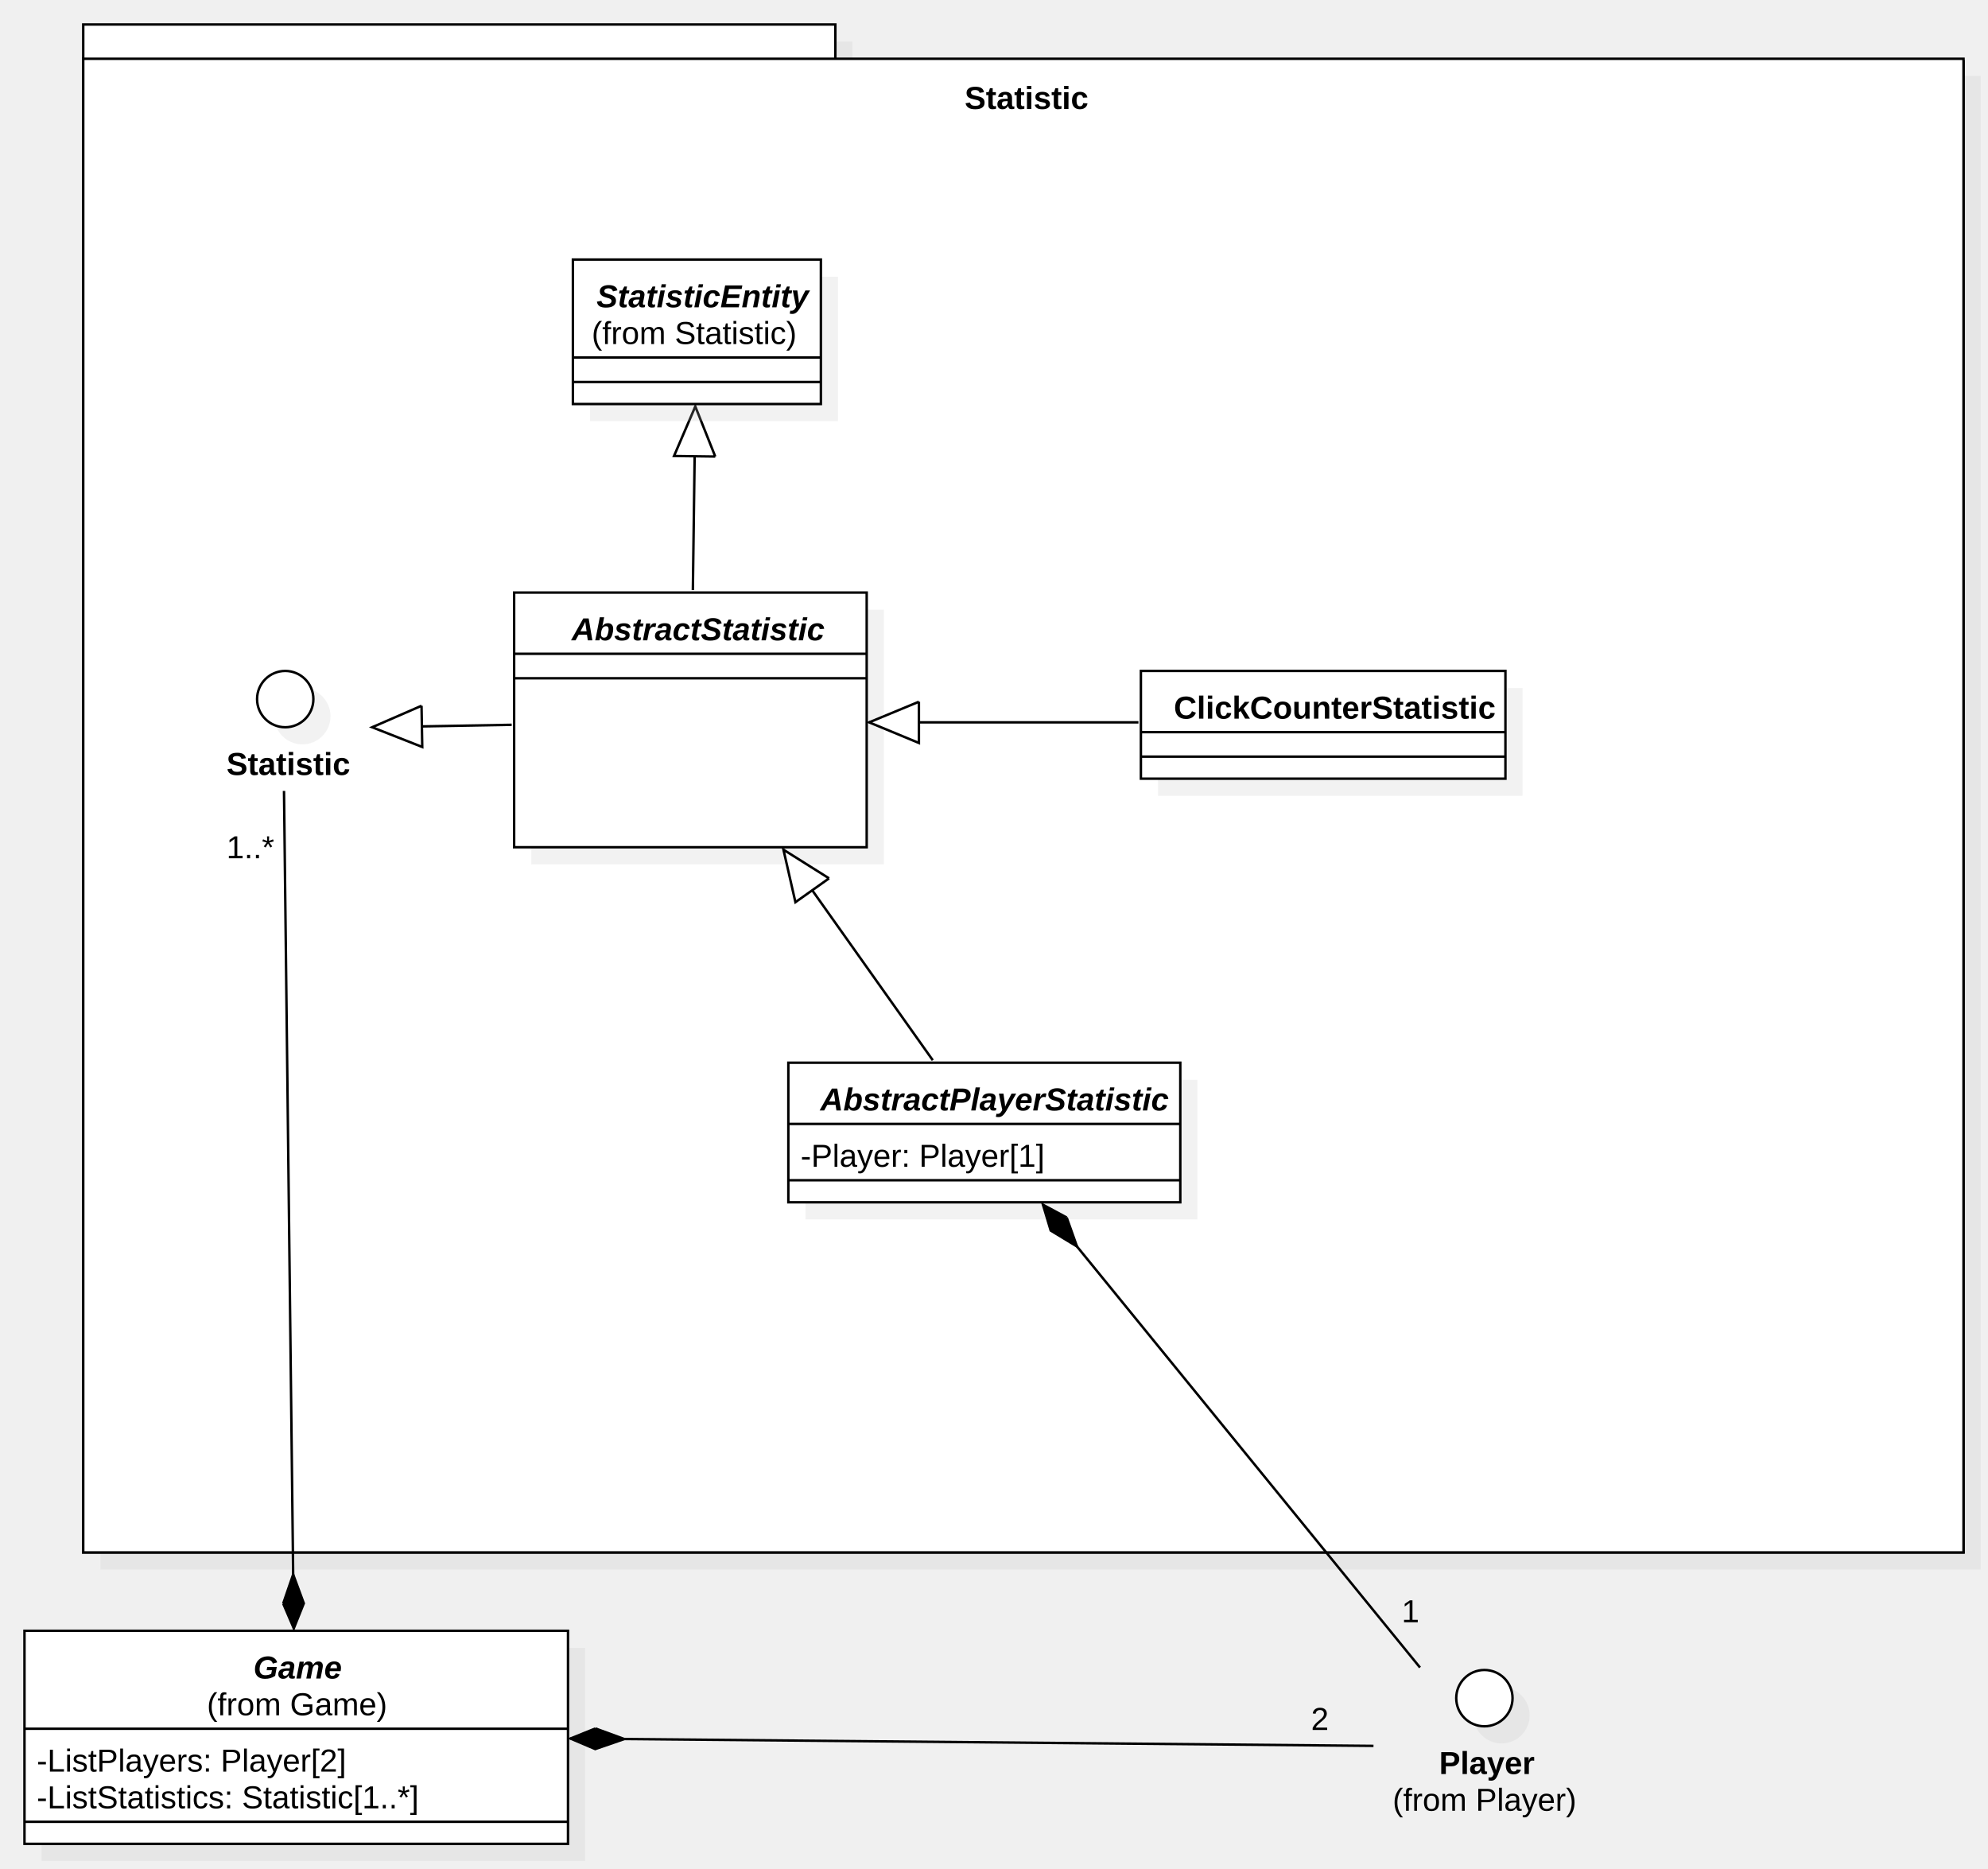
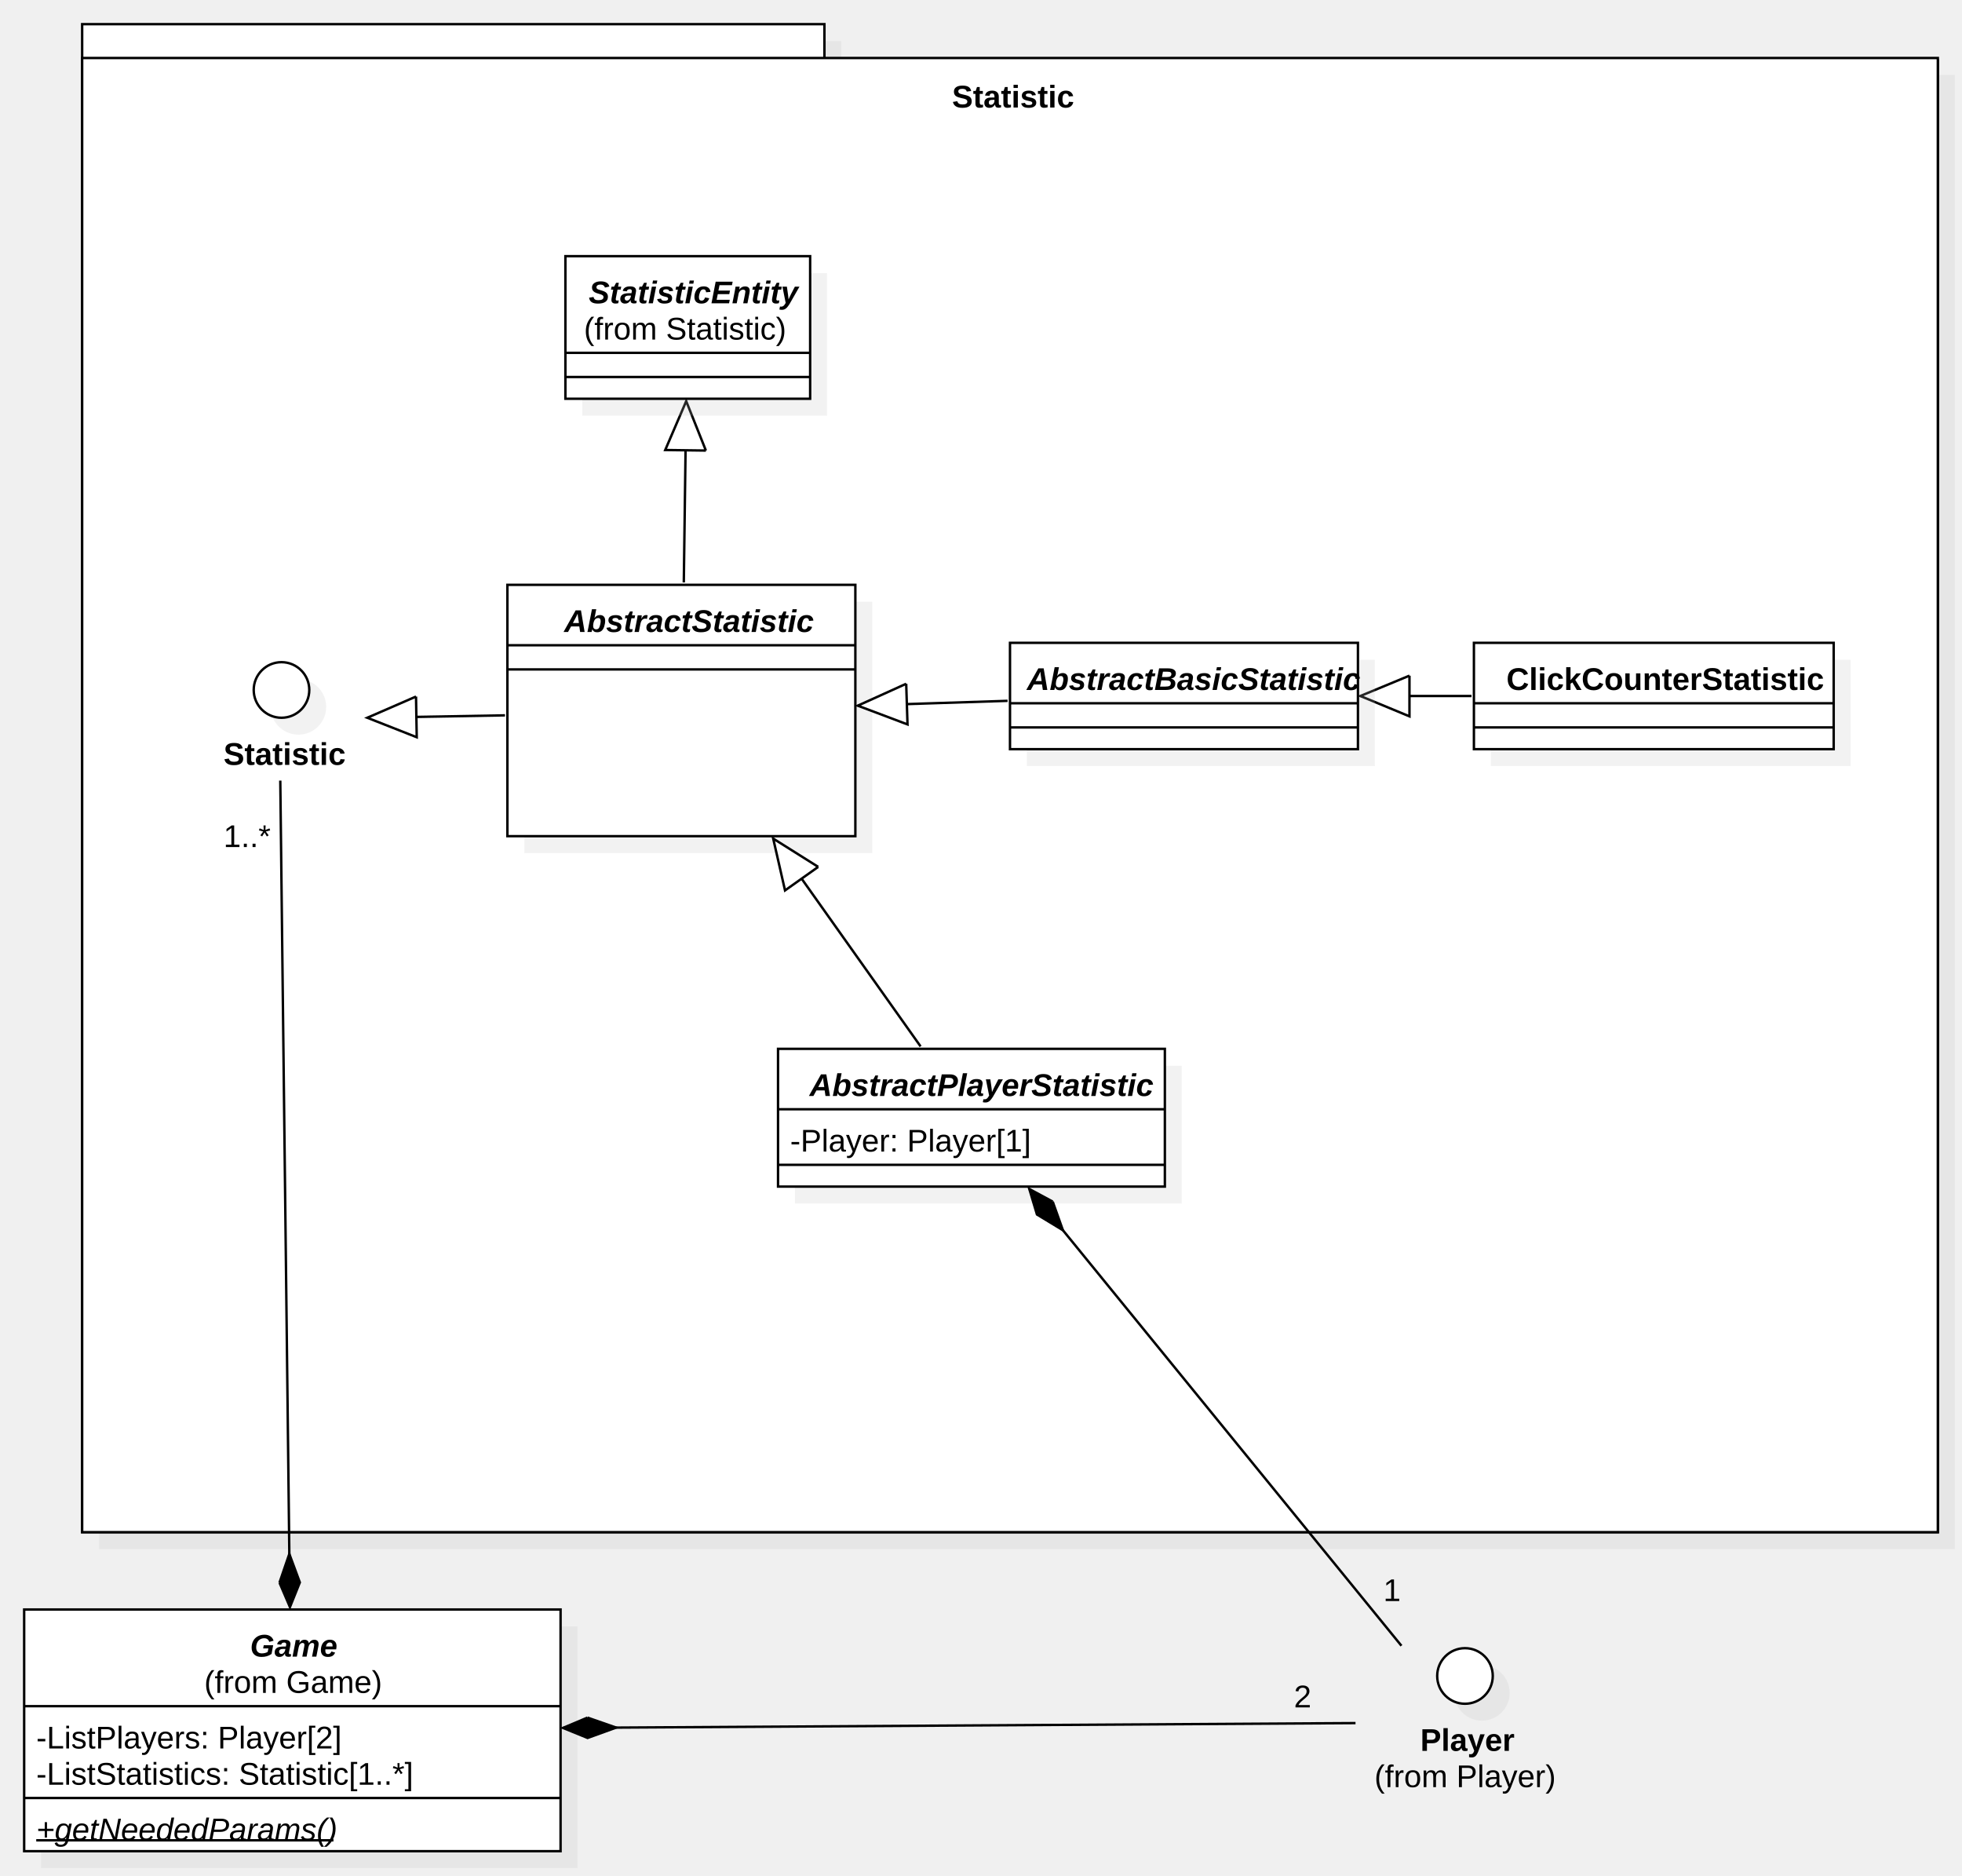
- <svg xmlns="http://www.w3.org/2000/svg" version="1.1" width="812" height="763">
+ <svg xmlns="http://www.w3.org/2000/svg" version="1.1" width="812" height="776">
  <defs />
  <g>
    <g transform="translate(-6,-62) scale(1,1)">
      <rect fill="#C0C0C0" stroke="none" x="47" y="79" width="307.2" height="15" opacity="0.2" />
    </g>
    <g transform="translate(-6,-62) scale(1,1)">
      <rect fill="#C0C0C0" stroke="none" x="47" y="93" width="768" height="610" opacity="0.2" />
    </g>
    <g transform="translate(-6,-62) scale(1,1)">
      <rect fill="#ffffff" stroke="none" x="40" y="87" width="768" height="609" />
    </g>
    <g transform="translate(-6,-62) scale(1,1)">
      <path fill="none" stroke="#000000" d="M 40 87 L 808 87 L 808 696 L 40 696 L 40 87 Z Z" stroke-miterlimit="10" />
    </g>
    <g transform="translate(-6,-62) scale(1,1)">
      <rect fill="#ffffff" stroke="none" x="40" y="72" width="307.2" height="15" />
    </g>
    <g transform="translate(-6,-62) scale(1,1)">
      <path fill="none" stroke="#000000" d="M 40 72 L 347.2 72 L 347.2 87 L 40 87 L 40 72 Z Z" stroke-miterlimit="10" />
    </g>
    <g transform="translate(-6,-62) scale(1,1)">
      <rect fill="#ffffff" stroke="none" x="40" y="86" width="768" height="610" />
    </g>
    <g transform="translate(-6,-62) scale(1,1)">
      <path fill="none" stroke="#000000" d="M 40 86 L 808 86 L 808 696 L 40 696 L 40 86 Z Z" stroke-miterlimit="10" />
    </g>
    <g transform="translate(-6,-62) scale(1,1)">
      <g>
        <path fill="none" stroke="none" />
        <text fill="#000000" stroke="none" font-family="Arial" font-size="13px" font-style="normal" font-weight="bold" text-decoration="none" x="400" y="106.5">Statistic</text>
      </g>
    </g>
    <g transform="translate(-6,-62) scale(1,1)">
      <rect fill="#C0C0C0" stroke="none" x="223" y="311" width="144" height="104" opacity="0.2" />
    </g>
    <g transform="translate(-6,-62) scale(1,1)">
      <rect fill="#ffffff" stroke="none" x="216" y="304" width="144" height="104" />
    </g>
    <g transform="translate(-6,-62) scale(1,1)">
      <path fill="none" stroke="#000000" d="M 216 304 L 360 304 L 360 408 L 216 408 L 216 304 Z Z" stroke-miterlimit="10" />
    </g>
    <g transform="translate(-6,-62) scale(1,1)">
      <path fill="none" stroke="#000000" d="M 216 329 L 360 329" stroke-miterlimit="10" />
    </g>
    <g transform="translate(-6,-62) scale(1,1)">
      <path fill="none" stroke="#000000" d="M 216 339 L 360 339" stroke-miterlimit="10" />
    </g>
    <g transform="translate(-6,-62) scale(1,1)">
      <g>
        <path fill="none" stroke="none" />
        <text fill="#000000" stroke="none" font-family="Arial" font-size="13px" font-style="italic" font-weight="bold" text-decoration="none" x="239.5" y="323.5">AbstractStatistic</text>
      </g>
    </g>
    <g transform="translate(-6,-62) scale(1,1)">
-       <rect fill="#C0C0C0" stroke="none" x="479" y="343" width="148.896" height="44" opacity="0.2" />
-     </g>
-     <g transform="translate(-6,-62) scale(1,1)">
-       <rect fill="#ffffff" stroke="none" x="472" y="336" width="148.896" height="44" />
-     </g>
-     <g transform="translate(-6,-62) scale(1,1)">
-       <path fill="none" stroke="#000000" d="M 472 336 L 620.896 336 L 620.896 380 L 472 380 L 472 336 Z Z" stroke-miterlimit="10" />
-     </g>
-     <g transform="translate(-6,-62) scale(1,1)">
-       <path fill="none" stroke="#000000" d="M 472 361 L 620.896 361" stroke-miterlimit="10" />
-     </g>
-     <g transform="translate(-6,-62) scale(1,1)">
-       <path fill="none" stroke="#000000" d="M 472 371 L 620.896 371" stroke-miterlimit="10" />
-     </g>
-     <g transform="translate(-6,-62) scale(1,1)">
-       <g>
-         <path fill="none" stroke="none" />
-         <text fill="#000000" stroke="none" font-family="Arial" font-size="13px" font-style="normal" font-weight="bold" text-decoration="none" x="485.448" y="355.5">ClickCounterStatistic</text>
-       </g>
-     </g>
-     <g transform="translate(-6,-62) scale(1,1)">
-       <path fill="none" stroke="#000000" d="M 471 357 L 361 357" stroke-miterlimit="10" />
-     </g>
-     <g transform="translate(-6,-62) scale(1,1)">
-       <path fill="#FFFFFF" stroke="none" d="M 381.325 348.581 L 361 357 L 381.325 365.419" />
-     </g>
-     <g transform="translate(-6,-62) scale(1,1)">
-       <path fill="none" stroke="#000000" d="M 381.325 348.581 L 361 357 L 381.325 365.419 L 381.325 348.581" stroke-miterlimit="10" />
+       <path fill="none" stroke="#000000" d="M 615 350 L 569 350" stroke-miterlimit="10" />
+     </g>
+     <g transform="translate(-6,-62) scale(1,1)">
+       <path fill="#FFFFFF" stroke="none" d="M 589.325 341.581 L 569 350 L 589.325 358.419" />
+     </g>
+     <g transform="translate(-6,-62) scale(1,1)">
+       <path fill="none" stroke="#000000" d="M 589.325 341.581 L 569 350 L 589.325 358.419 L 589.325 341.581" stroke-miterlimit="10" />
    </g>
    <g transform="translate(-6,-62) scale(1,1)">
      <rect fill="#C0C0C0" stroke="none" x="335" y="503" width="160.093" height="57" opacity="0.2" />
    </g>
    <g transform="translate(-6,-62) scale(1,1)">
      <rect fill="#ffffff" stroke="none" x="328" y="496" width="160.093" height="57" />
    </g>
    <g transform="translate(-6,-62) scale(1,1)">
      <path fill="none" stroke="#000000" d="M 328 496 L 488.093 496 L 488.093 553 L 328 553 L 328 496 Z Z" stroke-miterlimit="10" />
    </g>
    <g transform="translate(-6,-62) scale(1,1)">
      <path fill="none" stroke="#000000" d="M 328 521 L 488.093 521" stroke-miterlimit="10" />
    </g>
    <g transform="translate(-6,-62) scale(1,1)">
      <path fill="none" stroke="#000000" d="M 328 544 L 488.093 544" stroke-miterlimit="10" />
    </g>
    <g transform="translate(-6,-62) scale(1,1)">
      <g>
        <path fill="none" stroke="none" />
        <text fill="#000000" stroke="none" font-family="Arial" font-size="13px" font-style="italic" font-weight="bold" text-decoration="none" x="341.047" y="515.5">AbstractPlayerStatistic</text>
      </g>
    </g>
    <g transform="translate(-6,-62) scale(1,1)">
      <g>
        <path fill="none" stroke="none" />
        <text fill="#000000" stroke="none" font-family="Arial" font-size="13px" font-style="normal" font-weight="normal" text-decoration="none" x="333" y="538.5">-Player: Player[1]</text>
      </g>
    </g>
    <g transform="translate(-6,-62) scale(1,1)">
      <path fill="none" stroke="#000000" d="M 387 495 L 326 409" stroke-miterlimit="10" />
    </g>
    <g transform="translate(-6,-62) scale(1,1)">
      <path fill="#FFFFFF" stroke="none" d="M 344.626 420.708 L 326 409 L 330.892 430.449" />
    </g>
    <g transform="translate(-6,-62) scale(1,1)">
      <path fill="none" stroke="#000000" d="M 344.626 420.708 L 326 409 L 330.892 430.449 L 344.626 420.708" stroke-miterlimit="10" />
    </g>
    <g transform="translate(-6,-62) scale(1,1)">
-       <rect fill="#C0C0C0" stroke="none" x="23" y="735" width="222" height="87" opacity="0.2" />
-     </g>
-     <g transform="translate(-6,-62) scale(1,1)">
-       <rect fill="#ffffff" stroke="none" x="16" y="728" width="222" height="87" />
-     </g>
-     <g transform="translate(-6,-62) scale(1,1)">
-       <path fill="none" stroke="#000000" d="M 16 728 L 238 728 L 238 815 L 16 815 L 16 728 Z Z" stroke-miterlimit="10" />
+       <rect fill="#C0C0C0" stroke="none" x="23" y="735" width="222" height="100" opacity="0.2" />
+     </g>
+     <g transform="translate(-6,-62) scale(1,1)">
+       <rect fill="#ffffff" stroke="none" x="16" y="728" width="222" height="100" />
+     </g>
+     <g transform="translate(-6,-62) scale(1,1)">
+       <path fill="none" stroke="#000000" d="M 16 728 L 238 728 L 238 828 L 16 828 L 16 728 Z Z" stroke-miterlimit="10" />
    </g>
    <g transform="translate(-6,-62) scale(1,1)">
      <path fill="none" stroke="#000000" d="M 16 768 L 238 768" stroke-miterlimit="10" />
    </g>
    <g transform="translate(-6,-62) scale(1,1)">
      <path fill="none" stroke="#000000" d="M 16 806 L 238 806" stroke-miterlimit="10" />
    </g>
    <g transform="translate(-6,-62) scale(1,1)">
      <g>
        <path fill="none" stroke="none" />
        <text fill="#000000" stroke="none" font-family="Arial" font-size="13px" font-style="italic" font-weight="bold" text-decoration="none" x="109.5" y="747.5">Game</text>
      </g>
    </g>
    <g transform="translate(-6,-62) scale(1,1)">
      <g>
        <path fill="none" stroke="none" />
        <text fill="#000000" stroke="none" font-family="Arial" font-size="13px" font-style="normal" font-weight="normal" text-decoration="none" x="90.5" y="762.5">(from Game)</text>
      </g>
    </g>
    <g transform="translate(-6,-62) scale(1,1)">
      <g>
        <path fill="none" stroke="none" />
        <text fill="#000000" stroke="none" font-family="Arial" font-size="13px" font-style="normal" font-weight="normal" text-decoration="none" x="21" y="785.5">-ListPlayers: Player[2]</text>
      </g>
    </g>
    <g transform="translate(-6,-62) scale(1,1)">
      <g>
        <path fill="none" stroke="none" />
        <text fill="#000000" stroke="none" font-family="Arial" font-size="13px" font-style="normal" font-weight="normal" text-decoration="none" x="21" y="800.5">-ListStatistics: Statistic[1..*]</text>
      </g>
    </g>
    <g transform="translate(-6,-62) scale(1,1)">
+       <g>
+         <path fill="none" stroke="none" />
+         <text fill="#000000" stroke="none" font-family="Arial" font-size="13px" font-style="italic" font-weight="normal" text-decoration="none" x="21" y="823.5">+getNeededParams()</text>
+         <path fill="none" stroke="#000000" d="M 21 823.5 L 144 823.5" stroke-miterlimit="10" />
+       </g>
+     </g>
+     <g transform="translate(-6,-62) scale(1,1)">
      <path fill="none" stroke="#000000" d="M 289 303 L 290 228" stroke-miterlimit="10" />
    </g>
    <g transform="translate(-6,-62) scale(1,1)">
      <path fill="#FFFFFF" stroke="none" d="M 298.147 248.436 L 290 228 L 281.311 248.211" />
    </g>
    <g transform="translate(-6,-62) scale(1,1)">
      <path fill="none" stroke="#000000" d="M 298.147 248.436 L 290 228 L 281.311 248.211 L 298.147 248.436" stroke-miterlimit="10" />
    </g>
    <g transform="translate(-6,-62) scale(1,1)">
      <path fill="#C0C0C0" stroke="none" d="M 607.803 762.5 C 607.803 756.149 612.952 751 619.303 751 C 625.654 751 630.803 756.149 630.803 762.5 C 630.803 768.851 625.654 774 619.303 774 C 612.952 774 607.803 768.851 607.803 762.5 Z" opacity="0.2" />
    </g>
    <g transform="translate(-6,-62) scale(1,1)">
      <path fill="#ffffff" stroke="none" d="M 600.803 755.5 C 600.803 749.149 605.952 744 612.303 744 C 618.654 744 623.803 749.149 623.803 755.5 C 623.803 761.851 618.654 767 612.303 767 C 605.952 767 600.803 761.851 600.803 755.5 Z" />
    </g>
    <g transform="translate(-6,-62) scale(1,1)">
      <path fill="none" stroke="#000000" d="M 600.803 755.5 C 600.803 749.149 605.952 744 612.303 744 C 618.654 744 623.803 749.149 623.803 755.5 C 623.803 761.851 618.654 767 612.303 767 C 605.952 767 600.803 761.851 600.803 755.5 Z" stroke-miterlimit="10" />
    </g>
    <g transform="translate(-6,-62) scale(1,1)">
      <g>
        <path fill="none" stroke="none" />
        <text fill="#000000" stroke="none" font-family="Arial" font-size="13px" font-style="normal" font-weight="bold" text-decoration="none" x="593.803" y="786.5">Player</text>
      </g>
    </g>
    <g transform="translate(-6,-62) scale(1,1)">
      <g>
        <path fill="none" stroke="none" />
        <text fill="#000000" stroke="none" font-family="Arial" font-size="13px" font-style="normal" font-weight="normal" text-decoration="none" x="574.803" y="801.5">(from Player)</text>
      </g>
    </g>
    <g transform="translate(-6,-62) scale(1,1)">
-       <path fill="none" stroke="#000000" d="M 567 775 L 239 772" stroke-miterlimit="10" />
-     </g>
-     <g transform="translate(-6,-62) scale(1,1)">
-       <path fill="#000000" stroke="none" d="M 249.201 767.884 L 239 772 L 249.124 776.302 L 260.999 772.201" />
-     </g>
-     <g transform="translate(-6,-62) scale(1,1)">
-       <path fill="none" stroke="#000000" d="M 249.201 767.884 L 239 772 L 249.124 776.302 L 260.999 772.201 L 249.201 767.884" stroke-miterlimit="10" />
+       <path fill="none" stroke="#000000" d="M 567 775 L 239 777" stroke-miterlimit="10" />
+     </g>
+     <g transform="translate(-6,-62) scale(1,1)">
+       <path fill="#000000" stroke="none" d="M 249.137 772.729 L 239 777 L 249.188 781.147 L 261 776.866" />
+     </g>
+     <g transform="translate(-6,-62) scale(1,1)">
+       <path fill="none" stroke="#000000" d="M 249.137 772.729 L 239 777 L 249.188 781.147 L 261 776.866 L 249.137 772.729" stroke-miterlimit="10" />
    </g>
    <g transform="translate(-6,-62) scale(1,1)">
      <g>
        <path fill="none" stroke="none" />
        <text fill="#000000" stroke="none" font-family="Arial" font-size="13px" font-style="normal" font-weight="normal" text-decoration="none" x="541.5" y="768.5">2</text>
      </g>
    </g>
    <g transform="translate(-6,-62) scale(1,1)">
      <path fill="none" stroke="#000000" d="M 586 743 L 432 554" stroke-miterlimit="10" />
    </g>
    <g transform="translate(-6,-62) scale(1,1)">
      <path fill="#000000" stroke="none" d="M 441.683 559.219 L 432 554 L 435.156 564.537 L 445.897 571.055" />
    </g>
    <g transform="translate(-6,-62) scale(1,1)">
      <path fill="none" stroke="#000000" d="M 441.683 559.219 L 432 554 L 435.156 564.537 L 445.897 571.055 L 441.683 559.219" stroke-miterlimit="10" />
    </g>
    <g transform="translate(-6,-62) scale(1,1)">
      <g>
        <path fill="none" stroke="none" />
        <text fill="#000000" stroke="none" font-family="Arial" font-size="13px" font-style="normal" font-weight="normal" text-decoration="none" x="578.5" y="724.5">1</text>
      </g>
    </g>
    <g transform="translate(-6,-62) scale(1,1)">
      <path fill="#C0C0C0" stroke="none" d="M 118 354.5 C 118 348.149 123.149 343 129.5 343 C 135.851 343 141 348.149 141 354.5 C 141 360.851 135.851 366 129.5 366 C 123.149 366 118 360.851 118 354.5 Z" opacity="0.2" />
    </g>
    <g transform="translate(-6,-62) scale(1,1)">
      <path fill="#ffffff" stroke="none" d="M 111 347.5 C 111 341.149 116.149 336 122.5 336 C 128.851 336 134 341.149 134 347.5 C 134 353.851 128.851 359 122.5 359 C 116.149 359 111 353.851 111 347.5 Z" />
    </g>
    <g transform="translate(-6,-62) scale(1,1)">
      <path fill="none" stroke="#000000" d="M 111 347.5 C 111 341.149 116.149 336 122.5 336 C 128.851 336 134 341.149 134 347.5 C 134 353.851 128.851 359 122.5 359 C 116.149 359 111 353.851 111 347.5 Z" stroke-miterlimit="10" />
    </g>
    <g transform="translate(-6,-62) scale(1,1)">
      <g>
        <path fill="none" stroke="none" />
        <text fill="#000000" stroke="none" font-family="Arial" font-size="13px" font-style="normal" font-weight="bold" text-decoration="none" x="98.5" y="378.5">Statistic</text>
      </g>
    </g>
    <g transform="translate(-6,-62) scale(1,1)">
      <rect fill="#C0C0C0" stroke="none" x="247" y="175" width="101.289" height="59" opacity="0.2" />
    </g>
    <g transform="translate(-6,-62) scale(1,1)">
      <rect fill="#ffffff" stroke="none" x="240" y="168" width="101.289" height="59" />
    </g>
    <g transform="translate(-6,-62) scale(1,1)">
      <path fill="none" stroke="#000000" d="M 240 168 L 341.289 168 L 341.289 227 L 240 227 L 240 168 Z Z" stroke-miterlimit="10" />
    </g>
    <g transform="translate(-6,-62) scale(1,1)">
      <path fill="none" stroke="#000000" d="M 240 208 L 341.289 208" stroke-miterlimit="10" />
    </g>
    <g transform="translate(-6,-62) scale(1,1)">
      <path fill="none" stroke="#000000" d="M 240 218 L 341.289 218" stroke-miterlimit="10" />
    </g>
    <g transform="translate(-6,-62) scale(1,1)">
      <g>
        <path fill="none" stroke="none" />
        <text fill="#000000" stroke="none" font-family="Arial" font-size="13px" font-style="italic" font-weight="bold" text-decoration="none" x="249.644" y="187.5">StatisticEntity</text>
      </g>
    </g>
    <g transform="translate(-6,-62) scale(1,1)">
      <g>
        <path fill="none" stroke="none" />
        <text fill="#000000" stroke="none" font-family="Arial" font-size="13px" font-style="normal" font-weight="normal" text-decoration="none" x="247.644" y="202.5">(from Statistic)</text>
      </g>
    </g>
    <g transform="translate(-6,-62) scale(1,1)">
      <path fill="none" stroke="#000000" d="M 122 385 L 126 727" stroke-miterlimit="10" />
    </g>
    <g transform="translate(-6,-62) scale(1,1)">
      <path fill="#000000" stroke="none" d="M 121.672 716.887 L 126 727 L 130.09 716.789 L 125.743 705.002" />
    </g>
    <g transform="translate(-6,-62) scale(1,1)">
      <path fill="none" stroke="#000000" d="M 121.672 716.887 L 126 727 L 130.09 716.789 L 125.743 705.002 L 121.672 716.887" stroke-miterlimit="10" />
    </g>
    <g transform="translate(-6,-62) scale(1,1)">
      <g>
        <path fill="none" stroke="none" />
        <text fill="#000000" stroke="none" font-family="Arial" font-size="13px" font-style="normal" font-weight="normal" text-decoration="none" x="98.5" y="412.5">1..*</text>
      </g>
    </g>
    <g transform="translate(-6,-62) scale(1,1)">
      <path fill="none" stroke="#000000" d="M 215 358 L 158 359" stroke-miterlimit="10" />
    </g>
    <g transform="translate(-6,-62) scale(1,1)">
      <path fill="#FFFFFF" stroke="none" d="M 178.175 350.226 L 158 359 L 178.47 367.061" />
    </g>
    <g transform="translate(-6,-62) scale(1,1)">
      <path fill="none" stroke="#000000" d="M 178.175 350.226 L 158 359 L 178.47 367.061 L 178.175 350.226" stroke-miterlimit="10" />
+     </g>
+     <g transform="translate(-6,-62) scale(1,1)">
+       <rect fill="#C0C0C0" stroke="none" x="431" y="335" width="144" height="44" opacity="0.2" />
+     </g>
+     <g transform="translate(-6,-62) scale(1,1)">
+       <rect fill="#ffffff" stroke="none" x="424" y="328" width="144" height="44" />
+     </g>
+     <g transform="translate(-6,-62) scale(1,1)">
+       <path fill="none" stroke="#000000" d="M 424 328 L 568 328 L 568 372 L 424 372 L 424 328 Z Z" stroke-miterlimit="10" />
+     </g>
+     <g transform="translate(-6,-62) scale(1,1)">
+       <path fill="none" stroke="#000000" d="M 424 353 L 568 353" stroke-miterlimit="10" />
+     </g>
+     <g transform="translate(-6,-62) scale(1,1)">
+       <path fill="none" stroke="#000000" d="M 424 363 L 568 363" stroke-miterlimit="10" />
+     </g>
+     <g transform="translate(-6,-62) scale(1,1)">
+       <g>
+         <path fill="none" stroke="none" />
+         <text fill="#000000" stroke="none" font-family="Arial" font-size="13px" font-style="italic" font-weight="bold" text-decoration="none" x="431" y="347.5">AbstractBasicStatistic</text>
+       </g>
+     </g>
+     <g transform="translate(-6,-62) scale(1,1)">
+       <path fill="none" stroke="#000000" d="M 423 352 L 361 354" stroke-miterlimit="10" />
+     </g>
+     <g transform="translate(-6,-62) scale(1,1)">
+       <path fill="#FFFFFF" stroke="none" d="M 381.043 344.93 L 361 354 L 381.586 361.759" />
+     </g>
+     <g transform="translate(-6,-62) scale(1,1)">
+       <path fill="none" stroke="#000000" d="M 381.043 344.93 L 361 354 L 381.586 361.759 L 381.043 344.93" stroke-miterlimit="10" />
+     </g>
+     <g transform="translate(-6,-62) scale(1,1)">
+       <rect fill="#C0C0C0" stroke="none" x="623" y="335" width="148.896" height="44" opacity="0.2" />
+     </g>
+     <g transform="translate(-6,-62) scale(1,1)">
+       <rect fill="#ffffff" stroke="none" x="616" y="328" width="148.896" height="44" />
+     </g>
+     <g transform="translate(-6,-62) scale(1,1)">
+       <path fill="none" stroke="#000000" d="M 616 328 L 764.896 328 L 764.896 372 L 616 372 L 616 328 Z Z" stroke-miterlimit="10" />
+     </g>
+     <g transform="translate(-6,-62) scale(1,1)">
+       <path fill="none" stroke="#000000" d="M 616 353 L 764.896 353" stroke-miterlimit="10" />
+     </g>
+     <g transform="translate(-6,-62) scale(1,1)">
+       <path fill="none" stroke="#000000" d="M 616 363 L 764.896 363" stroke-miterlimit="10" />
+     </g>
+     <g transform="translate(-6,-62) scale(1,1)">
+       <g>
+         <path fill="none" stroke="none" />
+         <text fill="#000000" stroke="none" font-family="Arial" font-size="13px" font-style="normal" font-weight="bold" text-decoration="none" x="629.448" y="347.5">ClickCounterStatistic</text>
+       </g>
    </g>
  </g>
</svg>
